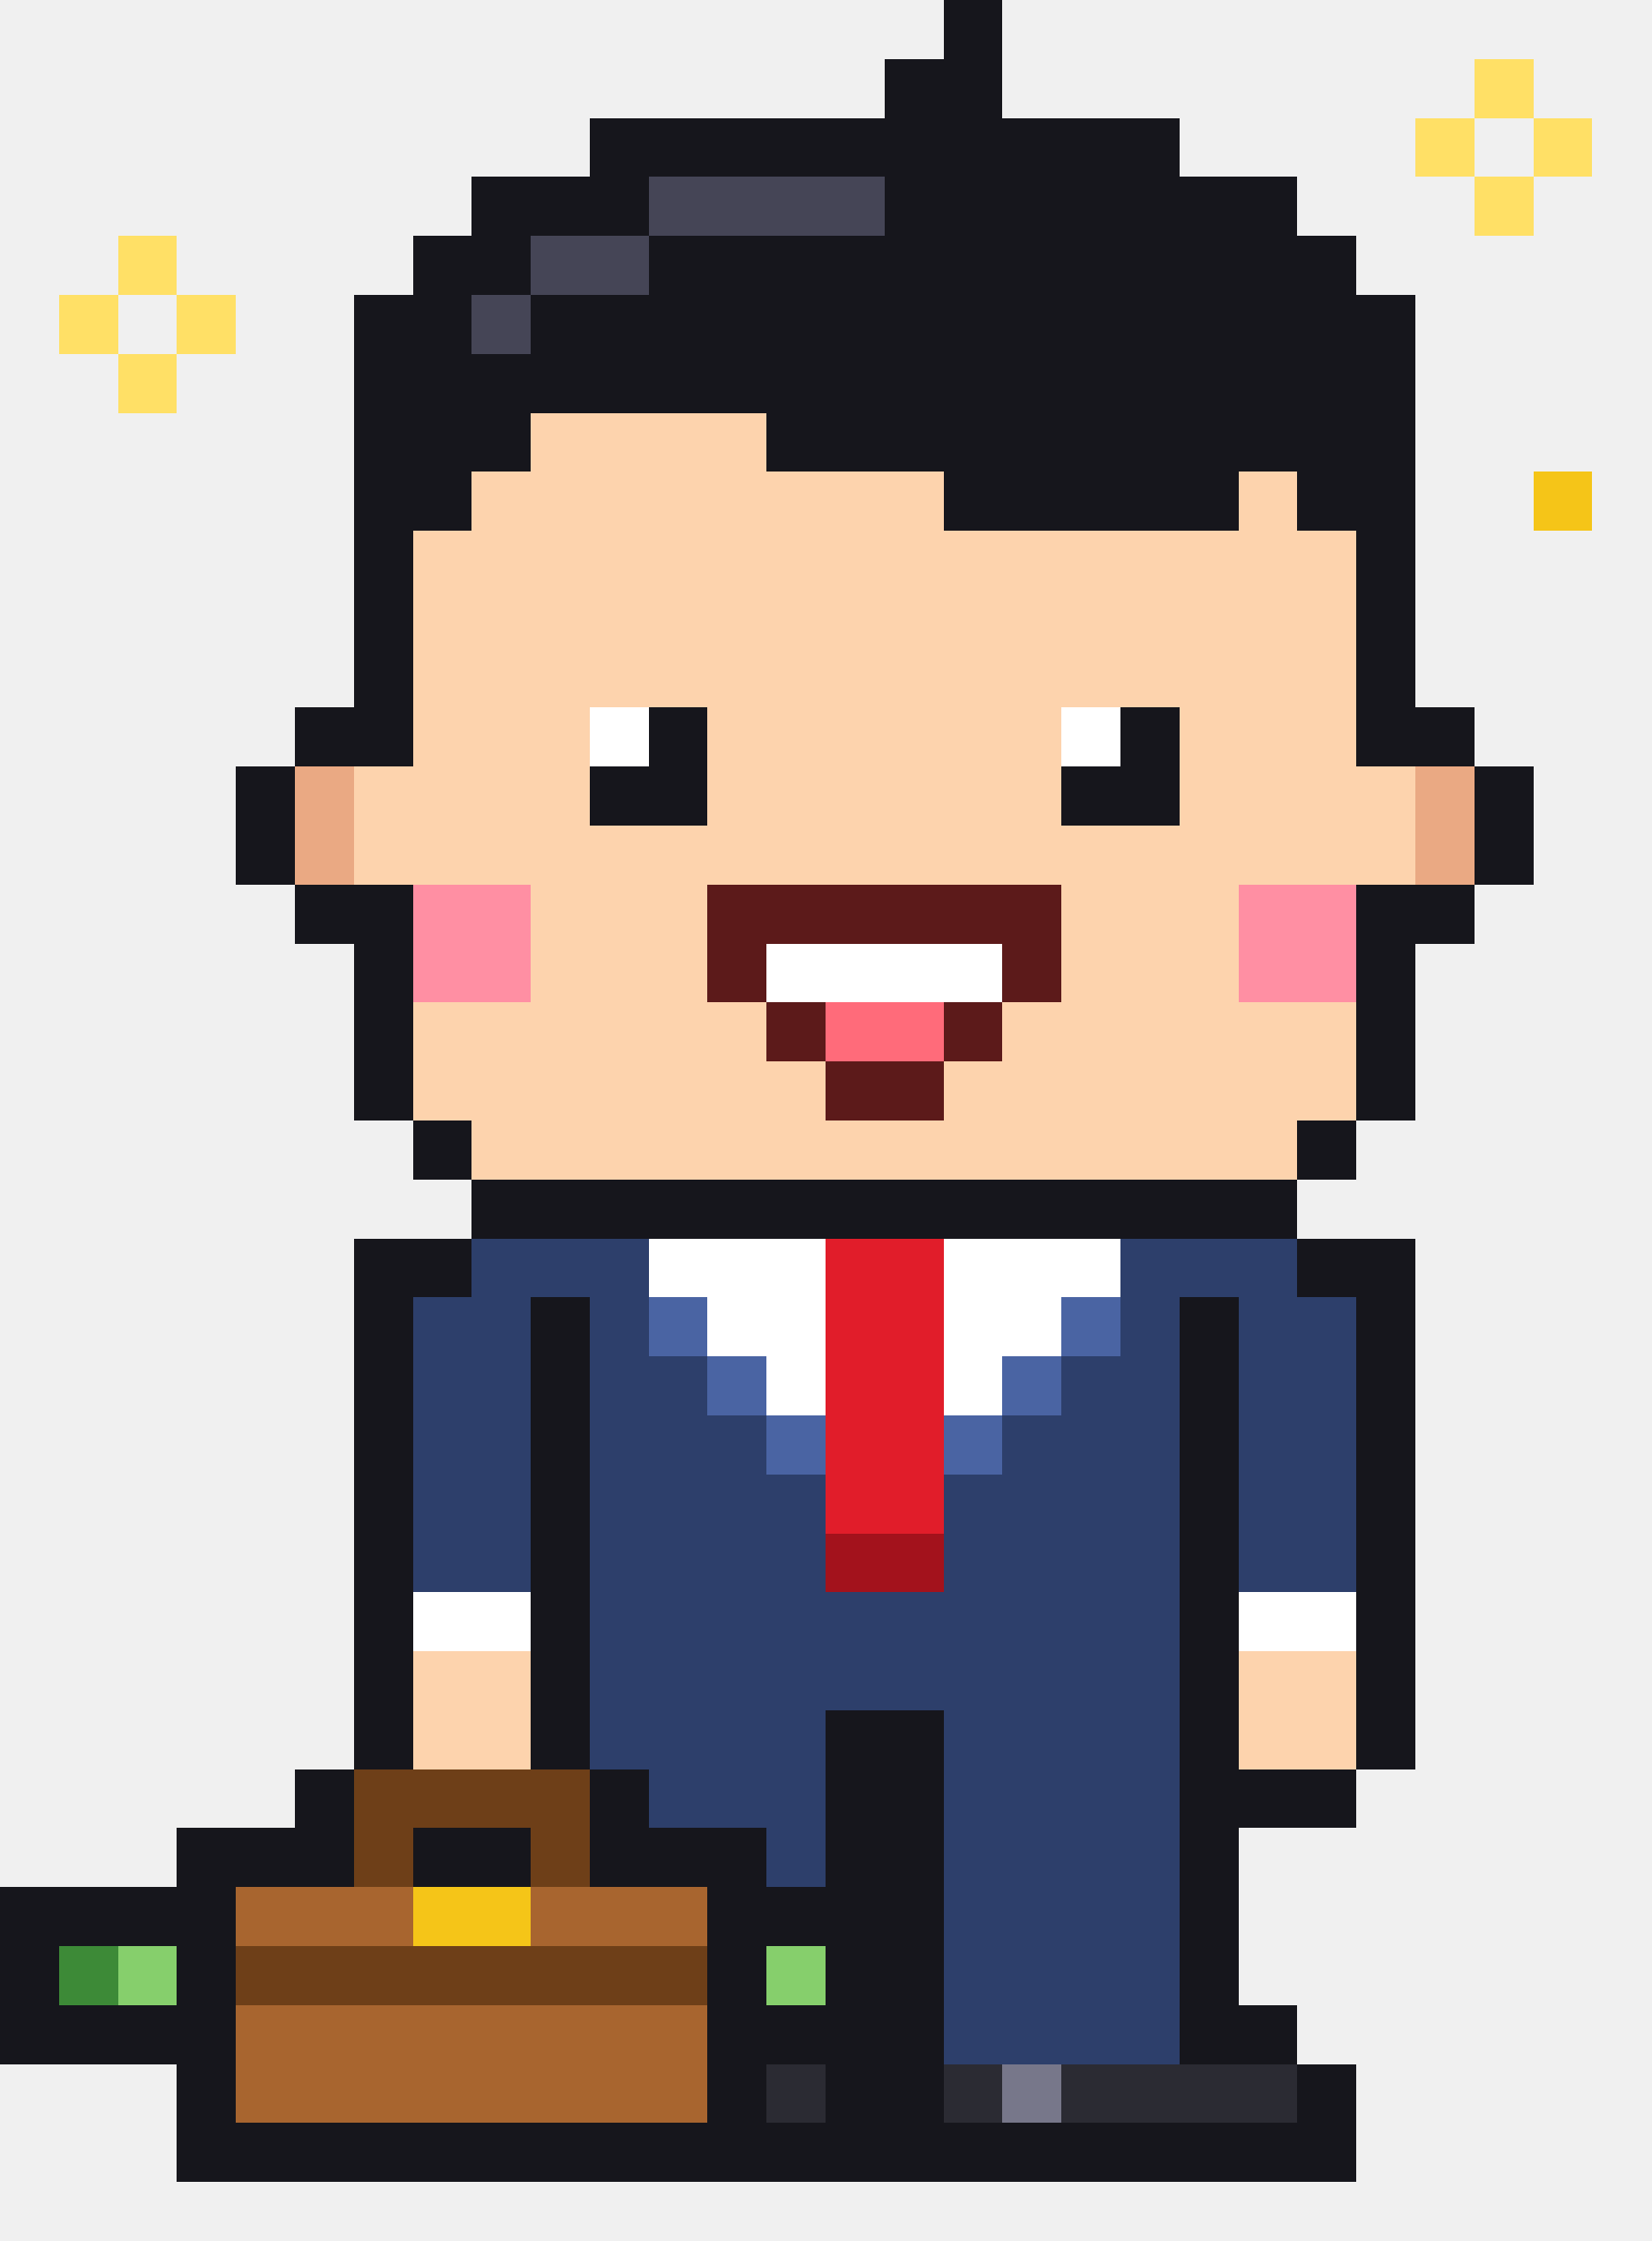
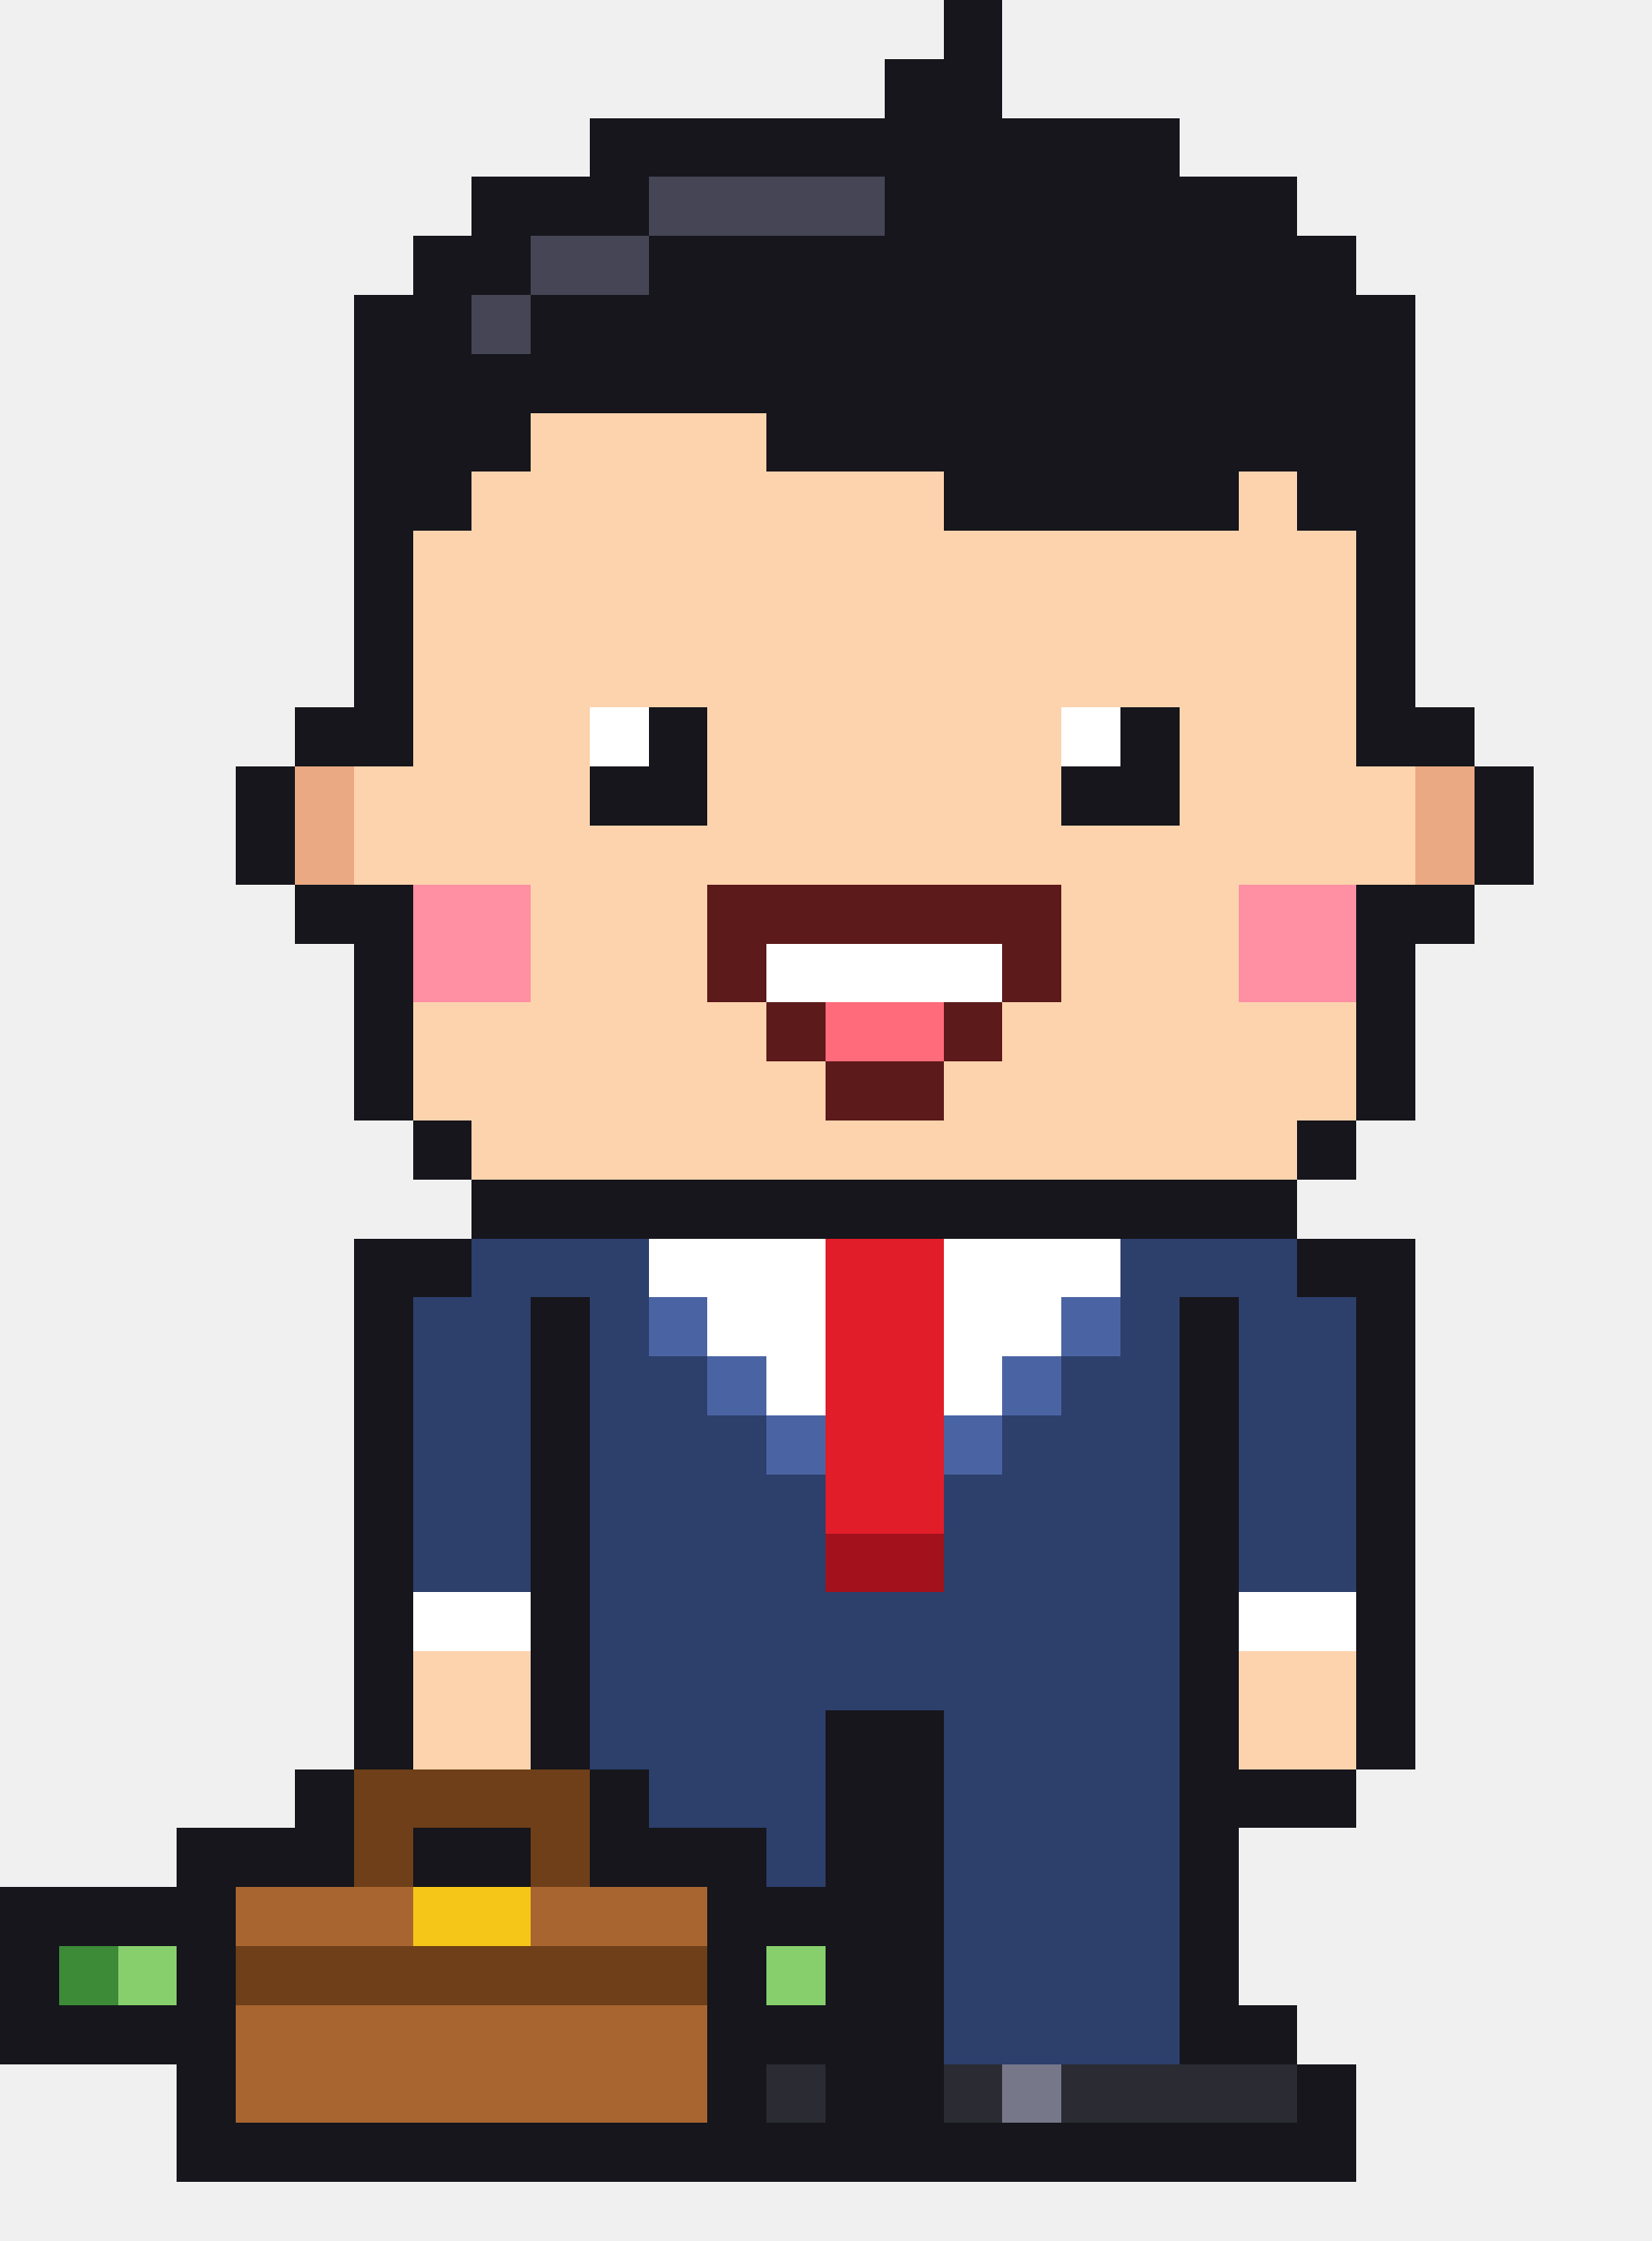
<svg xmlns="http://www.w3.org/2000/svg" viewBox="0 0 28 38" width="280" height="380" shape-rendering="crispEdges">
  <rect x="16" y="0" width="1" height="1" fill="#16161c" />
  <rect x="15" y="1" width="2" height="1" fill="#16161c" />
-   <rect x="25" y="1" width="1" height="1" fill="#ffe066" />
  <rect x="10" y="2" width="10" height="1" fill="#16161c" />
-   <rect x="24" y="2" width="1" height="1" fill="#ffe066" />
-   <rect x="26" y="2" width="1" height="1" fill="#ffe066" />
  <rect x="8" y="3" width="3" height="1" fill="#16161c" />
  <rect x="11" y="3" width="4" height="1" fill="#454556" />
  <rect x="15" y="3" width="7" height="1" fill="#16161c" />
-   <rect x="25" y="3" width="1" height="1" fill="#ffe066" />
-   <rect x="2" y="4" width="1" height="1" fill="#ffe066" />
  <rect x="7" y="4" width="2" height="1" fill="#16161c" />
  <rect x="9" y="4" width="2" height="1" fill="#454556" />
  <rect x="11" y="4" width="12" height="1" fill="#16161c" />
-   <rect x="1" y="5" width="1" height="1" fill="#ffe066" />
-   <rect x="3" y="5" width="1" height="1" fill="#ffe066" />
  <rect x="6" y="5" width="2" height="1" fill="#16161c" />
  <rect x="8" y="5" width="1" height="1" fill="#454556" />
  <rect x="9" y="5" width="15" height="1" fill="#16161c" />
-   <rect x="2" y="6" width="1" height="1" fill="#ffe066" />
  <rect x="6" y="6" width="18" height="1" fill="#16161c" />
  <rect x="6" y="7" width="3" height="1" fill="#16161c" />
  <rect x="9" y="7" width="4" height="1" fill="#fdd3ad" />
  <rect x="13" y="7" width="11" height="1" fill="#16161c" />
  <rect x="6" y="8" width="2" height="1" fill="#16161c" />
  <rect x="8" y="8" width="8" height="1" fill="#fdd3ad" />
  <rect x="16" y="8" width="5" height="1" fill="#16161c" />
  <rect x="21" y="8" width="1" height="1" fill="#fdd3ad" />
  <rect x="22" y="8" width="2" height="1" fill="#16161c" />
-   <rect x="26" y="8" width="1" height="1" fill="#f5c518" />
  <rect x="6" y="9" width="1" height="1" fill="#16161c" />
  <rect x="7" y="9" width="16" height="1" fill="#fdd3ad" />
  <rect x="23" y="9" width="1" height="1" fill="#16161c" />
  <rect x="6" y="10" width="1" height="1" fill="#16161c" />
  <rect x="7" y="10" width="16" height="1" fill="#fdd3ad" />
  <rect x="23" y="10" width="1" height="1" fill="#16161c" />
  <rect x="6" y="11" width="1" height="1" fill="#16161c" />
  <rect x="7" y="11" width="16" height="1" fill="#fdd3ad" />
  <rect x="23" y="11" width="1" height="1" fill="#16161c" />
  <rect x="5" y="12" width="2" height="1" fill="#16161c" />
  <rect x="7" y="12" width="3" height="1" fill="#fdd3ad" />
  <rect x="10" y="12" width="1" height="1" fill="#ffffff" />
  <rect x="11" y="12" width="1" height="1" fill="#16161c" />
  <rect x="12" y="12" width="6" height="1" fill="#fdd3ad" />
  <rect x="18" y="12" width="1" height="1" fill="#ffffff" />
  <rect x="19" y="12" width="1" height="1" fill="#16161c" />
  <rect x="20" y="12" width="3" height="1" fill="#fdd3ad" />
  <rect x="23" y="12" width="2" height="1" fill="#16161c" />
  <rect x="4" y="13" width="1" height="1" fill="#16161c" />
  <rect x="5" y="13" width="1" height="1" fill="#eaa983" />
  <rect x="6" y="13" width="4" height="1" fill="#fdd3ad" />
  <rect x="10" y="13" width="2" height="1" fill="#16161c" />
  <rect x="12" y="13" width="6" height="1" fill="#fdd3ad" />
  <rect x="18" y="13" width="2" height="1" fill="#16161c" />
  <rect x="20" y="13" width="4" height="1" fill="#fdd3ad" />
  <rect x="24" y="13" width="1" height="1" fill="#eaa983" />
  <rect x="25" y="13" width="1" height="1" fill="#16161c" />
  <rect x="4" y="14" width="1" height="1" fill="#16161c" />
  <rect x="5" y="14" width="1" height="1" fill="#eaa983" />
  <rect x="6" y="14" width="18" height="1" fill="#fdd3ad" />
  <rect x="24" y="14" width="1" height="1" fill="#eaa983" />
  <rect x="25" y="14" width="1" height="1" fill="#16161c" />
  <rect x="5" y="15" width="2" height="1" fill="#16161c" />
  <rect x="7" y="15" width="2" height="1" fill="#ff8fa3" />
  <rect x="9" y="15" width="3" height="1" fill="#fdd3ad" />
  <rect x="12" y="15" width="6" height="1" fill="#5c1a1a" />
  <rect x="18" y="15" width="3" height="1" fill="#fdd3ad" />
  <rect x="21" y="15" width="2" height="1" fill="#ff8fa3" />
  <rect x="23" y="15" width="2" height="1" fill="#16161c" />
  <rect x="6" y="16" width="1" height="1" fill="#16161c" />
  <rect x="7" y="16" width="2" height="1" fill="#ff8fa3" />
  <rect x="9" y="16" width="3" height="1" fill="#fdd3ad" />
  <rect x="12" y="16" width="1" height="1" fill="#5c1a1a" />
  <rect x="13" y="16" width="4" height="1" fill="#ffffff" />
  <rect x="17" y="16" width="1" height="1" fill="#5c1a1a" />
  <rect x="18" y="16" width="3" height="1" fill="#fdd3ad" />
  <rect x="21" y="16" width="2" height="1" fill="#ff8fa3" />
  <rect x="23" y="16" width="1" height="1" fill="#16161c" />
  <rect x="6" y="17" width="1" height="1" fill="#16161c" />
  <rect x="7" y="17" width="6" height="1" fill="#fdd3ad" />
  <rect x="13" y="17" width="1" height="1" fill="#5c1a1a" />
  <rect x="14" y="17" width="2" height="1" fill="#ff6b7a" />
  <rect x="16" y="17" width="1" height="1" fill="#5c1a1a" />
  <rect x="17" y="17" width="6" height="1" fill="#fdd3ad" />
  <rect x="23" y="17" width="1" height="1" fill="#16161c" />
  <rect x="6" y="18" width="1" height="1" fill="#16161c" />
  <rect x="7" y="18" width="7" height="1" fill="#fdd3ad" />
  <rect x="14" y="18" width="2" height="1" fill="#5c1a1a" />
  <rect x="16" y="18" width="7" height="1" fill="#fdd3ad" />
  <rect x="23" y="18" width="1" height="1" fill="#16161c" />
  <rect x="7" y="19" width="1" height="1" fill="#16161c" />
  <rect x="8" y="19" width="14" height="1" fill="#fdd3ad" />
  <rect x="22" y="19" width="1" height="1" fill="#16161c" />
  <rect x="8" y="20" width="14" height="1" fill="#16161c" />
  <rect x="6" y="21" width="2" height="1" fill="#16161c" />
  <rect x="8" y="21" width="3" height="1" fill="#2d3f6b" />
  <rect x="11" y="21" width="3" height="1" fill="#ffffff" />
  <rect x="14" y="21" width="2" height="1" fill="#e11d2a" />
  <rect x="16" y="21" width="3" height="1" fill="#ffffff" />
  <rect x="19" y="21" width="3" height="1" fill="#2d3f6b" />
  <rect x="22" y="21" width="2" height="1" fill="#16161c" />
  <rect x="6" y="22" width="1" height="1" fill="#16161c" />
  <rect x="7" y="22" width="2" height="1" fill="#2d3f6b" />
  <rect x="9" y="22" width="1" height="1" fill="#16161c" />
  <rect x="10" y="22" width="1" height="1" fill="#2d3f6b" />
  <rect x="11" y="22" width="1" height="1" fill="#4a64a3" />
  <rect x="12" y="22" width="2" height="1" fill="#ffffff" />
  <rect x="14" y="22" width="2" height="1" fill="#e11d2a" />
  <rect x="16" y="22" width="2" height="1" fill="#ffffff" />
  <rect x="18" y="22" width="1" height="1" fill="#4a64a3" />
  <rect x="19" y="22" width="1" height="1" fill="#2d3f6b" />
  <rect x="20" y="22" width="1" height="1" fill="#16161c" />
  <rect x="21" y="22" width="2" height="1" fill="#2d3f6b" />
  <rect x="23" y="22" width="1" height="1" fill="#16161c" />
  <rect x="6" y="23" width="1" height="1" fill="#16161c" />
  <rect x="7" y="23" width="2" height="1" fill="#2d3f6b" />
  <rect x="9" y="23" width="1" height="1" fill="#16161c" />
  <rect x="10" y="23" width="2" height="1" fill="#2d3f6b" />
  <rect x="12" y="23" width="1" height="1" fill="#4a64a3" />
  <rect x="13" y="23" width="1" height="1" fill="#ffffff" />
  <rect x="14" y="23" width="2" height="1" fill="#e11d2a" />
  <rect x="16" y="23" width="1" height="1" fill="#ffffff" />
  <rect x="17" y="23" width="1" height="1" fill="#4a64a3" />
  <rect x="18" y="23" width="2" height="1" fill="#2d3f6b" />
  <rect x="20" y="23" width="1" height="1" fill="#16161c" />
  <rect x="21" y="23" width="2" height="1" fill="#2d3f6b" />
  <rect x="23" y="23" width="1" height="1" fill="#16161c" />
  <rect x="6" y="24" width="1" height="1" fill="#16161c" />
  <rect x="7" y="24" width="2" height="1" fill="#2d3f6b" />
  <rect x="9" y="24" width="1" height="1" fill="#16161c" />
  <rect x="10" y="24" width="3" height="1" fill="#2d3f6b" />
  <rect x="13" y="24" width="1" height="1" fill="#4a64a3" />
  <rect x="14" y="24" width="2" height="1" fill="#e11d2a" />
  <rect x="16" y="24" width="1" height="1" fill="#4a64a3" />
  <rect x="17" y="24" width="3" height="1" fill="#2d3f6b" />
  <rect x="20" y="24" width="1" height="1" fill="#16161c" />
  <rect x="21" y="24" width="2" height="1" fill="#2d3f6b" />
  <rect x="23" y="24" width="1" height="1" fill="#16161c" />
  <rect x="6" y="25" width="1" height="1" fill="#16161c" />
  <rect x="7" y="25" width="2" height="1" fill="#2d3f6b" />
  <rect x="9" y="25" width="1" height="1" fill="#16161c" />
  <rect x="10" y="25" width="4" height="1" fill="#2d3f6b" />
  <rect x="14" y="25" width="2" height="1" fill="#e11d2a" />
  <rect x="16" y="25" width="4" height="1" fill="#2d3f6b" />
  <rect x="20" y="25" width="1" height="1" fill="#16161c" />
  <rect x="21" y="25" width="2" height="1" fill="#2d3f6b" />
  <rect x="23" y="25" width="1" height="1" fill="#16161c" />
  <rect x="6" y="26" width="1" height="1" fill="#16161c" />
  <rect x="7" y="26" width="2" height="1" fill="#2d3f6b" />
  <rect x="9" y="26" width="1" height="1" fill="#16161c" />
  <rect x="10" y="26" width="4" height="1" fill="#2d3f6b" />
  <rect x="14" y="26" width="2" height="1" fill="#a3121c" />
  <rect x="16" y="26" width="4" height="1" fill="#2d3f6b" />
  <rect x="20" y="26" width="1" height="1" fill="#16161c" />
  <rect x="21" y="26" width="2" height="1" fill="#2d3f6b" />
  <rect x="23" y="26" width="1" height="1" fill="#16161c" />
  <rect x="6" y="27" width="1" height="1" fill="#16161c" />
  <rect x="7" y="27" width="2" height="1" fill="#ffffff" />
  <rect x="9" y="27" width="1" height="1" fill="#16161c" />
  <rect x="10" y="27" width="10" height="1" fill="#2d3f6b" />
  <rect x="20" y="27" width="1" height="1" fill="#16161c" />
  <rect x="21" y="27" width="2" height="1" fill="#ffffff" />
  <rect x="23" y="27" width="1" height="1" fill="#16161c" />
  <rect x="6" y="28" width="1" height="1" fill="#16161c" />
  <rect x="7" y="28" width="2" height="1" fill="#fdd3ad" />
  <rect x="9" y="28" width="1" height="1" fill="#16161c" />
  <rect x="10" y="28" width="10" height="1" fill="#2d3f6b" />
  <rect x="20" y="28" width="1" height="1" fill="#16161c" />
  <rect x="21" y="28" width="2" height="1" fill="#fdd3ad" />
  <rect x="23" y="28" width="1" height="1" fill="#16161c" />
  <rect x="6" y="29" width="1" height="1" fill="#16161c" />
  <rect x="7" y="29" width="2" height="1" fill="#fdd3ad" />
  <rect x="9" y="29" width="1" height="1" fill="#16161c" />
  <rect x="10" y="29" width="4" height="1" fill="#2d3f6b" />
  <rect x="14" y="29" width="2" height="1" fill="#16161c" />
  <rect x="16" y="29" width="4" height="1" fill="#2d3f6b" />
  <rect x="20" y="29" width="1" height="1" fill="#16161c" />
  <rect x="21" y="29" width="2" height="1" fill="#fdd3ad" />
  <rect x="23" y="29" width="1" height="1" fill="#16161c" />
  <rect x="5" y="30" width="1" height="1" fill="#16161c" />
  <rect x="6" y="30" width="4" height="1" fill="#6e3f18" />
  <rect x="10" y="30" width="1" height="1" fill="#16161c" />
  <rect x="11" y="30" width="3" height="1" fill="#2d3f6b" />
  <rect x="14" y="30" width="2" height="1" fill="#16161c" />
  <rect x="16" y="30" width="4" height="1" fill="#2d3f6b" />
  <rect x="20" y="30" width="3" height="1" fill="#16161c" />
  <rect x="3" y="31" width="3" height="1" fill="#16161c" />
  <rect x="6" y="31" width="1" height="1" fill="#6e3f18" />
  <rect x="7" y="31" width="2" height="1" fill="#16161c" />
  <rect x="9" y="31" width="1" height="1" fill="#6e3f18" />
  <rect x="10" y="31" width="3" height="1" fill="#16161c" />
  <rect x="13" y="31" width="1" height="1" fill="#2d3f6b" />
  <rect x="14" y="31" width="2" height="1" fill="#16161c" />
  <rect x="16" y="31" width="4" height="1" fill="#2d3f6b" />
  <rect x="20" y="31" width="1" height="1" fill="#16161c" />
  <rect x="0" y="32" width="4" height="1" fill="#16161c" />
  <rect x="4" y="32" width="3" height="1" fill="#a8652f" />
  <rect x="7" y="32" width="2" height="1" fill="#f5c518" />
  <rect x="9" y="32" width="3" height="1" fill="#a8652f" />
  <rect x="12" y="32" width="4" height="1" fill="#16161c" />
  <rect x="16" y="32" width="4" height="1" fill="#2d3f6b" />
  <rect x="20" y="32" width="1" height="1" fill="#16161c" />
  <rect x="0" y="33" width="1" height="1" fill="#16161c" />
  <rect x="1" y="33" width="1" height="1" fill="#3d8a37" />
  <rect x="2" y="33" width="1" height="1" fill="#86cf6c" />
  <rect x="3" y="33" width="1" height="1" fill="#16161c" />
  <rect x="4" y="33" width="8" height="1" fill="#6e3f18" />
  <rect x="12" y="33" width="1" height="1" fill="#16161c" />
  <rect x="13" y="33" width="1" height="1" fill="#86cf6c" />
  <rect x="14" y="33" width="2" height="1" fill="#16161c" />
  <rect x="16" y="33" width="4" height="1" fill="#2d3f6b" />
  <rect x="20" y="33" width="1" height="1" fill="#16161c" />
  <rect x="0" y="34" width="4" height="1" fill="#16161c" />
  <rect x="4" y="34" width="8" height="1" fill="#a8652f" />
  <rect x="12" y="34" width="4" height="1" fill="#16161c" />
  <rect x="16" y="34" width="4" height="1" fill="#2d3f6b" />
  <rect x="20" y="34" width="2" height="1" fill="#16161c" />
  <rect x="3" y="35" width="1" height="1" fill="#16161c" />
  <rect x="4" y="35" width="8" height="1" fill="#a8652f" />
  <rect x="12" y="35" width="1" height="1" fill="#16161c" />
  <rect x="13" y="35" width="1" height="1" fill="#2b2b33" />
  <rect x="14" y="35" width="2" height="1" fill="#16161c" />
  <rect x="16" y="35" width="1" height="1" fill="#2b2b33" />
  <rect x="17" y="35" width="1" height="1" fill="#77778a" />
  <rect x="18" y="35" width="4" height="1" fill="#2b2b33" />
  <rect x="22" y="35" width="1" height="1" fill="#16161c" />
  <rect x="3" y="36" width="20" height="1" fill="#16161c" />
</svg>
